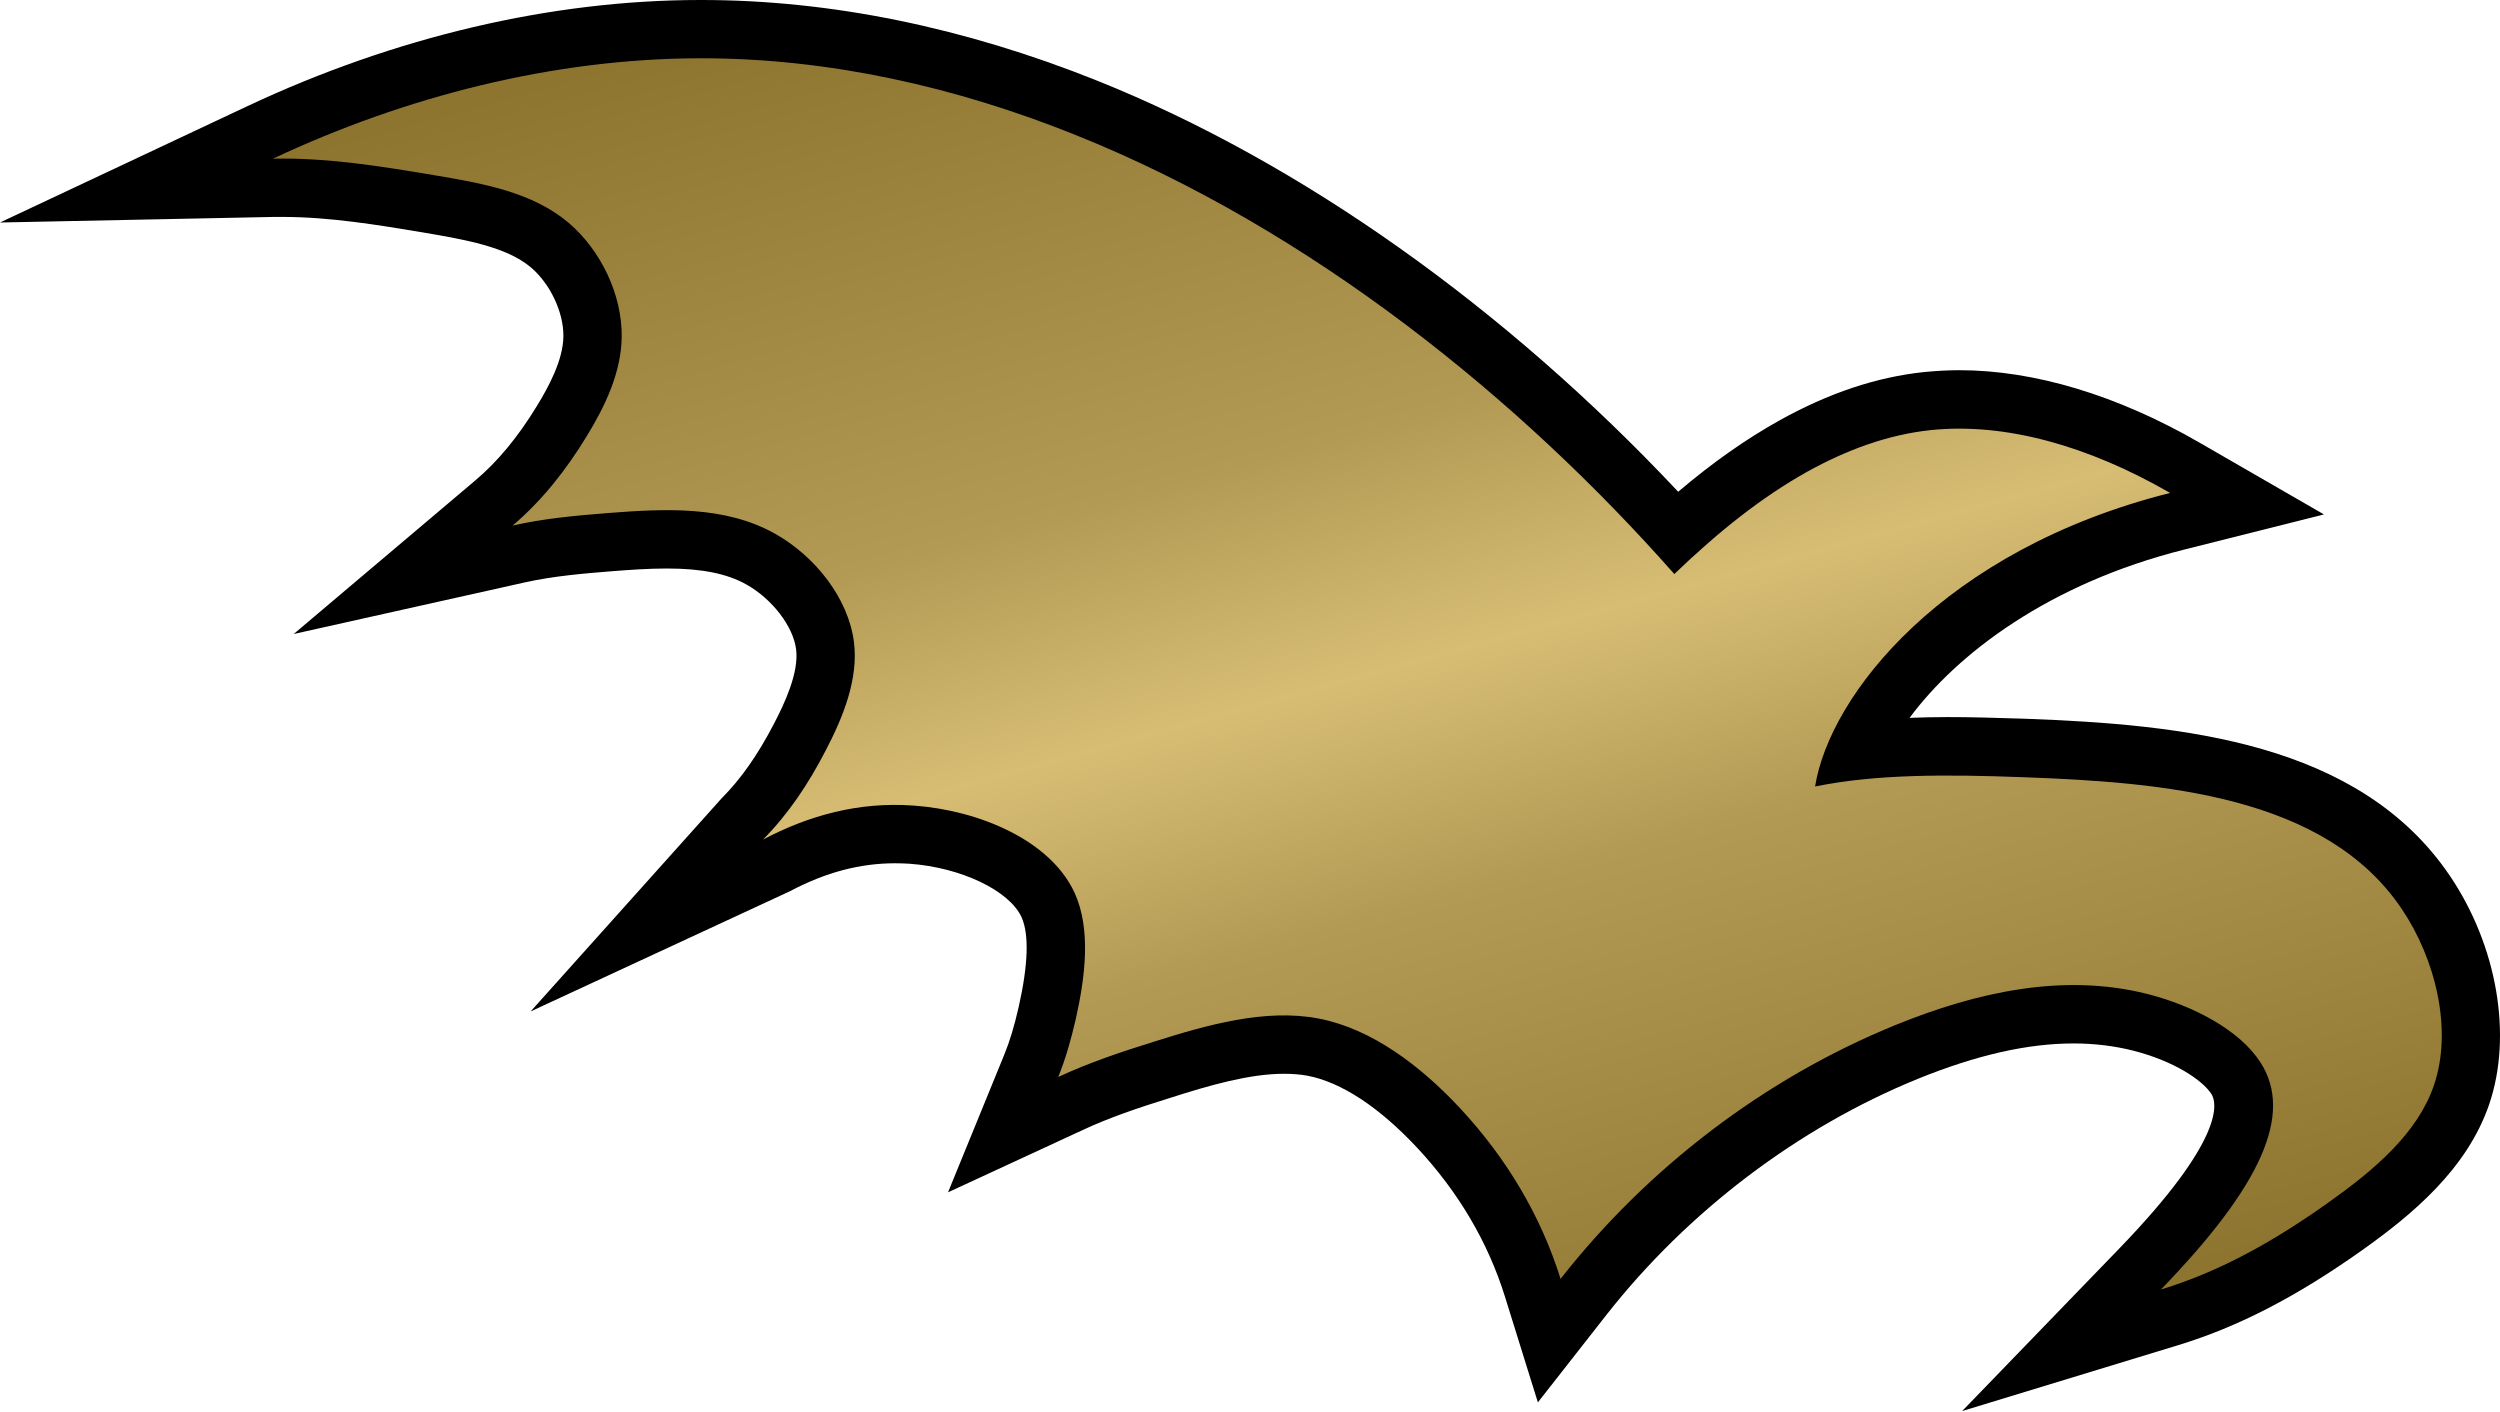
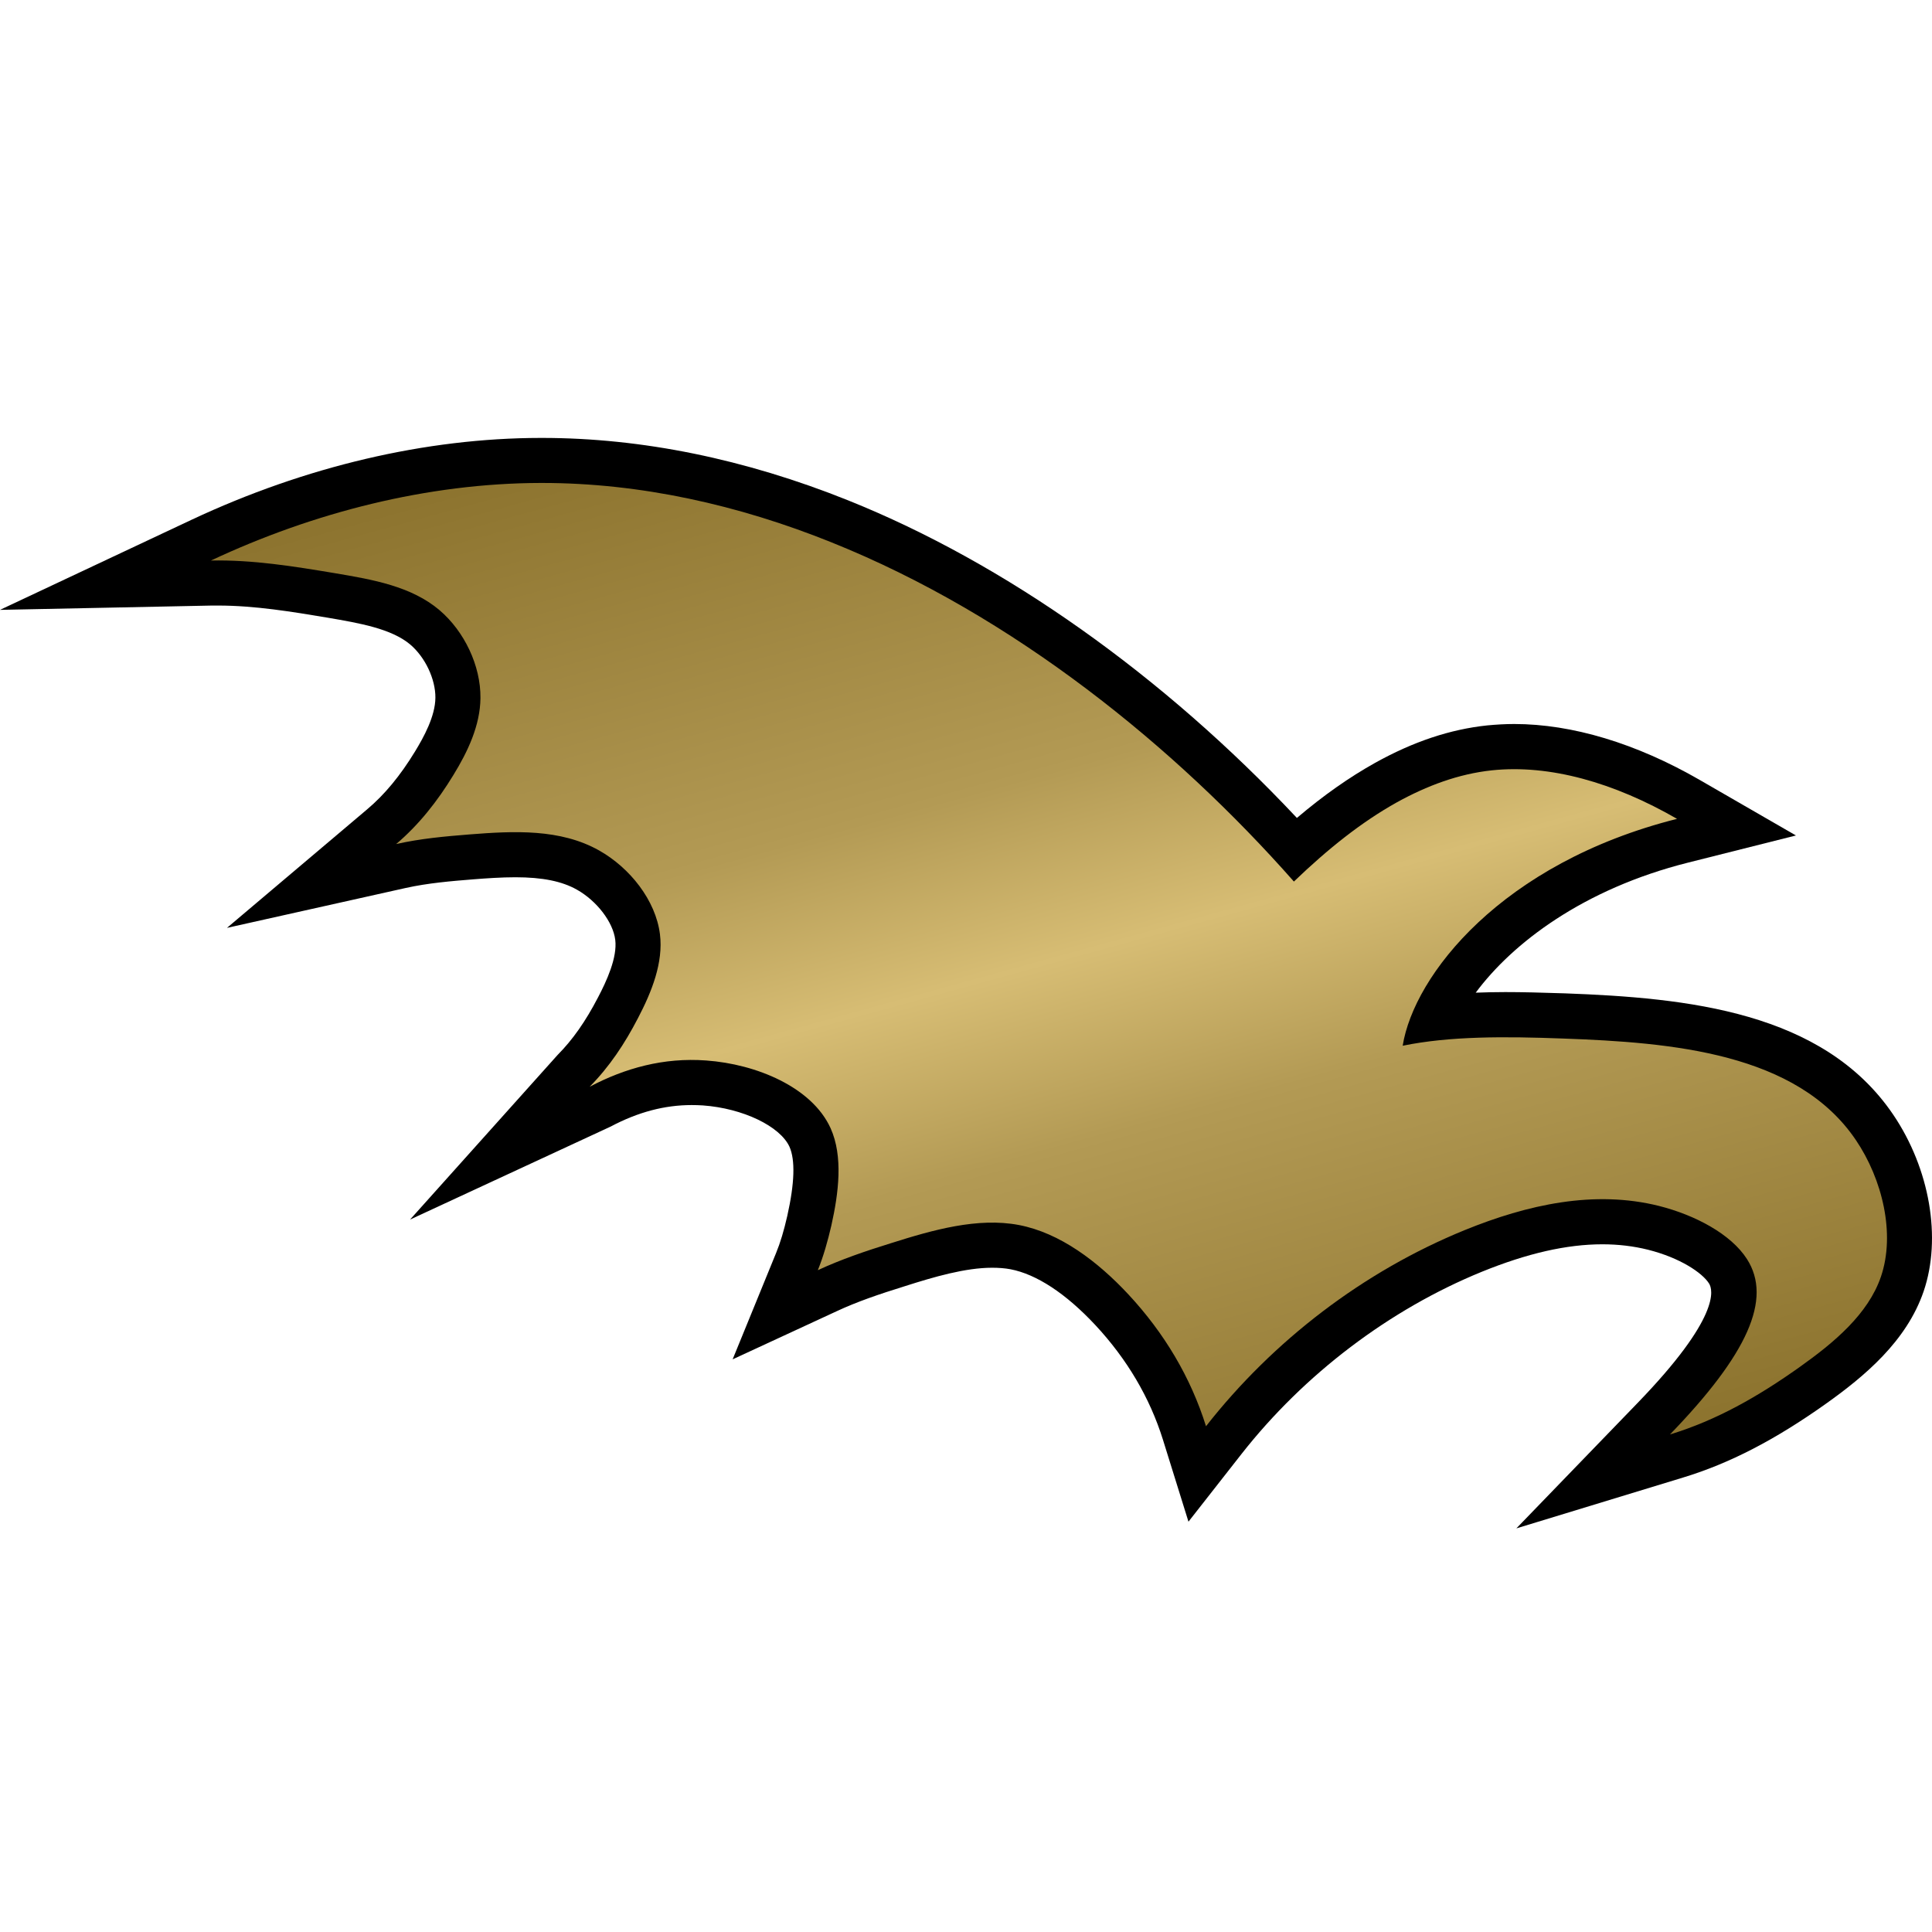
- <svg xmlns="http://www.w3.org/2000/svg" xmlns:xlink="http://www.w3.org/1999/xlink" version="1.1" width="600" height="338.656" id="svg4799">
+ <svg xmlns="http://www.w3.org/2000/svg" xmlns:xlink="http://www.w3.org/1999/xlink" version="1.1" width="600" height="600" id="svg4799">
  <defs id="defs4801">
    <linearGradient x1="0" y1="0" x2="1" y2="0" id="linearGradient828" gradientUnits="userSpaceOnUse" gradientTransform="matrix(10.75565,-40.14062,-40.14062,-10.75565,479.168,53.64746)" spreadMethod="pad">
      <stop id="stop830" style="stop-color:#8d742f;stop-opacity:1" offset="0" />
      <stop id="stop832" style="stop-color:#b39a54;stop-opacity:1" offset="0.35" />
      <stop id="stop834" style="stop-color:#d7bd74;stop-opacity:1" offset="0.5" />
      <stop id="stop836" style="stop-color:#b39a54;stop-opacity:1" offset="0.65" />
      <stop id="stop838" style="stop-color:#8d742f;stop-opacity:1" offset="1" />
    </linearGradient>
    <linearGradient x1="0" y1="0" x2="1" y2="0" id="linearGradient2995" xlink:href="#linearGradient828" gradientUnits="userSpaceOnUse" gradientTransform="matrix(10.75565,-40.14062,-40.14062,-10.75565,479.168,53.64746)" spreadMethod="pad" />
-     <linearGradient x1="0" y1="0" x2="1" y2="0" id="linearGradient2998" xlink:href="#linearGradient828" gradientUnits="userSpaceOnUse" gradientTransform="matrix(99.28479,370.536,-370.536,99.28479,281.7559,-24.18933)" spreadMethod="pad" />
+     <linearGradient x1="0" y1="0" x2="1" y2="0" id="linearGradient2998" xlink:href="#linearGradient828" gradientUnits="userSpaceOnUse" gradientTransform="matrix(99.28479,370.536,-370.536,99.28479,281.7559,111.8107)" spreadMethod="pad" />
  </defs>
-   <path d="m 470.917,338.656 37.607,-38.908 c 25.717,-26.576 23.511,-35.188 22.219,-37.173 -2.095,-3.286 -8.908,-7.929 -18.933,-10.459 -4.477,-1.117 -9.231,-1.689 -14.17,-1.689 -11.077,0 -23.373,2.806 -37.468,8.539 -28.699,11.723 -55.164,31.81 -74.605,56.576 l -16.477,21.028 -7.929,-25.459 c -4.08,-13.053 -11.151,-25.025 -20.991,-35.595 -9.12,-9.766 -18.24,-15.794 -26.391,-17.345 -1.735,-0.323 -3.609,-0.462 -5.668,-0.462 -8.289,0 -17.954,2.806 -27.111,5.732 -8.114,2.52 -14.853,4.828 -21.13,7.754 l -32.345,14.963 13.486,-33.001 c 1.329,-3.24 2.418,-6.849 3.499,-11.603 2.271,-10.136 2.483,-17.308 0.683,-21.388 -2.917,-6.415 -14.493,-11.973 -26.899,-12.868 -1.154,-0.074 -2.345,-0.111 -3.499,-0.111 -8.363,0 -16.625,2.16 -25.136,6.674 l -62.309,28.884 45.832,-51.139 c 4.652,-4.68 8.659,-10.385 12.554,-17.88 2.631,-5.012 6.019,-12.333 5.335,-17.853 -0.683,-5.511 -5.696,-12.074 -11.899,-15.573 -4.652,-2.631 -10.745,-3.859 -19.117,-3.859 -4.357,0 -9.009,0.323 -13.089,0.646 -6.812,0.544 -14.059,1.154 -20.908,2.668 l -55.57,12.406 43.487,-36.776 c 5.446,-4.579 10.311,-10.459 14.89,-17.963 2.705,-4.431 6.314,-10.957 6.351,-16.763 0.037,-5.732 -3.139,-12.517 -7.791,-16.477 -5.88,-4.975 -15.896,-6.674 -25.56,-8.336 -11.179,-1.874 -22.754,-3.785 -34.118,-3.785 -0.609,0 -1.292,0 -1.948,0 L 0,53.401 59.567,25.385 C 94.793,8.871 132.261,0.037 167.883,0 l 0.433,0 c 30.97,0 62.992,6.526 95.088,19.394 48.786,19.579 97.82,54.38 139.36,98.623 8.299,-7.034 16.191,-12.582 24.268,-17.096 11.862,-6.6 23.299,-10.422 34.838,-11.64 2.742,-0.258 5.548,-0.434 8.363,-0.434 18.028,0 37.93,6.019 57.583,17.345 l 29.927,17.271 -33.527,8.437 c -32.53,8.179 -54.527,25.025 -65.918,40.385 2.917,-0.111 5.982,-0.185 9.194,-0.185 5.299,0 11.031,0.148 18.573,0.397 37.893,1.403 80.152,5.594 101.9,37.681 11.354,16.8 15.074,38.336 9.443,54.85 -5.299,15.499 -18.351,26.391 -30.434,34.976 -15.757,11.179 -29.816,18.462 -44.272,22.856 l -51.786,15.794 z" id="path824" style="fill:#000000;fill-opacity:1;fill-rule:nonzero;stroke:none" />
-   <path d="m 167.92,13.985 c -35.198,0.074 -70.672,9.194 -102.408,24.093 l 0,0 c 12.951,-0.258 25.533,1.763 38.659,3.96 l 0,0 c 11.576,1.948 23.613,4.043 32.345,11.474 l 0,0 c 7.68,6.554 12.794,17.197 12.693,27.259 l 0,0 c -0.074,8.474 -3.895,16.588 -8.409,23.936 l 0,0 c -4.939,8.114 -10.708,15.434 -17.77,21.425 l 0,0 c 7.496,-1.698 15.065,-2.382 22.856,-3 l 0,0 c 13.708,-1.08 28.127,-1.8 40.173,4.985 l 0,0 c 9.554,5.372 17.594,15.499 18.896,26.031 l 0,0 c 1.08,8.76 -2.529,17.843 -6.822,26.031 l 0,0 c -4.108,7.939 -8.871,15.111 -15,21.314 l 0,0 c 10.929,-5.769 22.976,-9.129 36.167,-8.151 l 0,0 c 15.656,1.117 32.89,8.326 38.659,21.056 l 0,0 c 3.932,8.76 2.483,20.123 0.212,30.259 l 0,0 c -1.117,4.791 -2.382,9.332 -4.182,13.809 l 0,0 c 7.32,-3.397 14.89,-5.954 22.791,-8.409 l 0,0 c 12.979,-4.108 26.862,-8.04 39.628,-5.622 l 0,0 c 12.831,2.455 24.517,11.363 33.998,21.527 l 0,0 c 11.216,12.046 19.403,25.856 24.13,40.967 l 0,0 c 20.843,-26.576 48.859,-48.066 80.337,-60.906 l 0,0 c 19.468,-7.929 40.238,-12.545 60.361,-7.505 l 0,0 c 11.253,2.852 22.32,8.732 27.296,16.486 l 0,0 c 7.966,12.434 0.148,29.604 -23.908,54.481 l 0,0 c 14.465,-4.403 27.407,-11.788 40.247,-20.917 l 0,0 c 10.708,-7.606 21.305,-16.44 25.274,-28.09 l 0,0 c 4.542,-13.302 0.434,-30.287 -7.791,-42.435 l 0,0 c -18.351,-27.121 -57.186,-30.296 -90.833,-31.514 l 0,0 c -18.425,-0.692 -35.299,-0.757 -49.902,2.234 l 0,0 c 3.499,-21.923 30.721,-56.724 85.202,-70.46 l 0,0 c -19.579,-11.289 -39.555,-16.948 -57.472,-15.074 l 0,0 c -10.459,1.117 -20.197,4.8 -29.493,9.914 l 0,0 c -11.04,6.166 -21.351,14.391 -32.022,24.628 l 0,0 C 365.019,96.02 314.821,55.127 258.171,32.41 l 0,0 C 229.398,20.834 198.964,13.985 168.28,13.985 l 0,0 -0.36,0" id="path840" style="fill:url(#linearGradient2998);fill-opacity:1;fill-rule:nonzero;stroke:none" />
+   <path d="m 470.917,474.656 37.607,-38.908 c 25.717,-26.576 23.511,-35.188 22.219,-37.173 -2.095,-3.286 -8.908,-7.929 -18.933,-10.459 -4.477,-1.117 -9.231,-1.689 -14.17,-1.689 -11.077,0 -23.373,2.806 -37.468,8.539 -28.699,11.723 -55.164,31.81 -74.605,56.576 l -16.477,21.028 -7.929,-25.459 c -4.08,-13.053 -11.151,-25.025 -20.991,-35.595 -9.12,-9.766 -18.24,-15.794 -26.391,-17.345 -1.735,-0.323 -3.609,-0.462 -5.668,-0.462 -8.289,0 -17.954,2.806 -27.111,5.732 -8.114,2.52 -14.853,4.828 -21.13,7.754 l -32.345,14.963 13.486,-33.001 c 1.329,-3.24 2.418,-6.849 3.499,-11.603 2.271,-10.136 2.483,-17.308 0.683,-21.388 -2.917,-6.415 -14.493,-11.973 -26.899,-12.868 -1.154,-0.074 -2.345,-0.111 -3.499,-0.111 -8.363,0 -16.625,2.16 -25.136,6.674 l -62.309,28.884 45.832,-51.139 c 4.652,-4.68 8.659,-10.385 12.554,-17.88 2.631,-5.012 6.019,-12.333 5.335,-17.853 -0.683,-5.511 -5.696,-12.074 -11.899,-15.573 -4.652,-2.631 -10.745,-3.859 -19.117,-3.859 -4.357,0 -9.009,0.323 -13.089,0.646 -6.812,0.544 -14.059,1.154 -20.908,2.668 l -55.57,12.406 43.487,-36.776 c 5.446,-4.579 10.311,-10.459 14.89,-17.963 2.705,-4.431 6.314,-10.957 6.351,-16.763 0.037,-5.732 -3.139,-12.517 -7.791,-16.477 -5.88,-4.975 -15.896,-6.674 -25.56,-8.336 -11.179,-1.874 -22.754,-3.785 -34.118,-3.785 -0.609,0 -1.292,0 -1.948,0 L 0,189.401 59.567,161.385 C 94.793,144.871 132.261,136.037 167.883,136 h 0.433 c 30.97,0 62.992,6.526 95.088,19.394 48.786,19.579 97.82,54.38 139.36,98.623 8.299,-7.034 16.191,-12.582 24.268,-17.096 11.862,-6.6 23.299,-10.422 34.838,-11.64 2.742,-0.258 5.548,-0.434 8.363,-0.434 18.028,0 37.93,6.019 57.583,17.345 l 29.927,17.271 -33.527,8.437 c -32.53,8.179 -54.527,25.025 -65.918,40.385 2.917,-0.111 5.982,-0.185 9.194,-0.185 5.299,0 11.031,0.148 18.573,0.397 37.893,1.403 80.152,5.594 101.9,37.681 11.354,16.8 15.074,38.336 9.443,54.85 -5.299,15.499 -18.351,26.391 -30.434,34.976 -15.757,11.179 -29.816,18.462 -44.272,22.856 l -51.786,15.794 z" id="path824" style="fill:#000000;fill-opacity:1;fill-rule:nonzero;stroke:none" />
+   <path d="m 167.92,149.985 c -35.198,0.074 -70.672,9.194 -102.408,24.093 v 0 c 12.951,-0.258 25.533,1.763 38.659,3.96 v 0 c 11.576,1.948 23.613,4.043 32.345,11.474 v 0 c 7.68,6.554 12.794,17.197 12.693,27.259 v 0 c -0.074,8.474 -3.895,16.588 -8.409,23.936 v 0 c -4.939,8.114 -10.708,15.434 -17.77,21.425 v 0 c 7.496,-1.698 15.065,-2.382 22.856,-3 v 0 c 13.708,-1.08 28.127,-1.8 40.173,4.985 v 0 c 9.554,5.372 17.594,15.499 18.896,26.031 v 0 c 1.08,8.76 -2.529,17.843 -6.822,26.031 v 0 c -4.108,7.939 -8.871,15.111 -15,21.314 v 0 c 10.929,-5.769 22.976,-9.129 36.167,-8.151 v 0 c 15.656,1.117 32.89,8.326 38.659,21.056 v 0 c 3.932,8.76 2.483,20.123 0.212,30.259 v 0 c -1.117,4.791 -2.382,9.332 -4.182,13.809 v 0 c 7.32,-3.397 14.89,-5.954 22.791,-8.409 v 0 c 12.979,-4.108 26.862,-8.04 39.628,-5.622 v 0 c 12.831,2.455 24.517,11.363 33.998,21.527 v 0 c 11.216,12.046 19.403,25.856 24.13,40.967 v 0 c 20.843,-26.576 48.859,-48.066 80.337,-60.906 v 0 c 19.468,-7.929 40.238,-12.545 60.361,-7.505 v 0 c 11.253,2.852 22.32,8.732 27.296,16.486 v 0 c 7.966,12.434 0.148,29.604 -23.908,54.481 v 0 c 14.465,-4.403 27.407,-11.788 40.247,-20.917 v 0 c 10.708,-7.606 21.305,-16.44 25.274,-28.09 v 0 c 4.542,-13.302 0.434,-30.287 -7.791,-42.435 v 0 c -18.351,-27.121 -57.186,-30.296 -90.833,-31.514 v 0 c -18.425,-0.692 -35.299,-0.757 -49.902,2.234 v 0 c 3.499,-21.923 30.721,-56.724 85.202,-70.46 v 0 c -19.579,-11.289 -39.555,-16.948 -57.472,-15.074 v 0 c -10.459,1.117 -20.197,4.8 -29.493,9.914 v 0 c -11.04,6.166 -21.351,14.391 -32.022,24.628 v 0 C 365.019,232.02 314.821,191.127 258.171,168.41 v 0 c -28.773,-11.576 -59.207,-18.425 -89.891,-18.425 v 0 h -0.36" id="path840" style="fill:url(#linearGradient2998);fill-opacity:1;fill-rule:nonzero;stroke:none" />
</svg>
